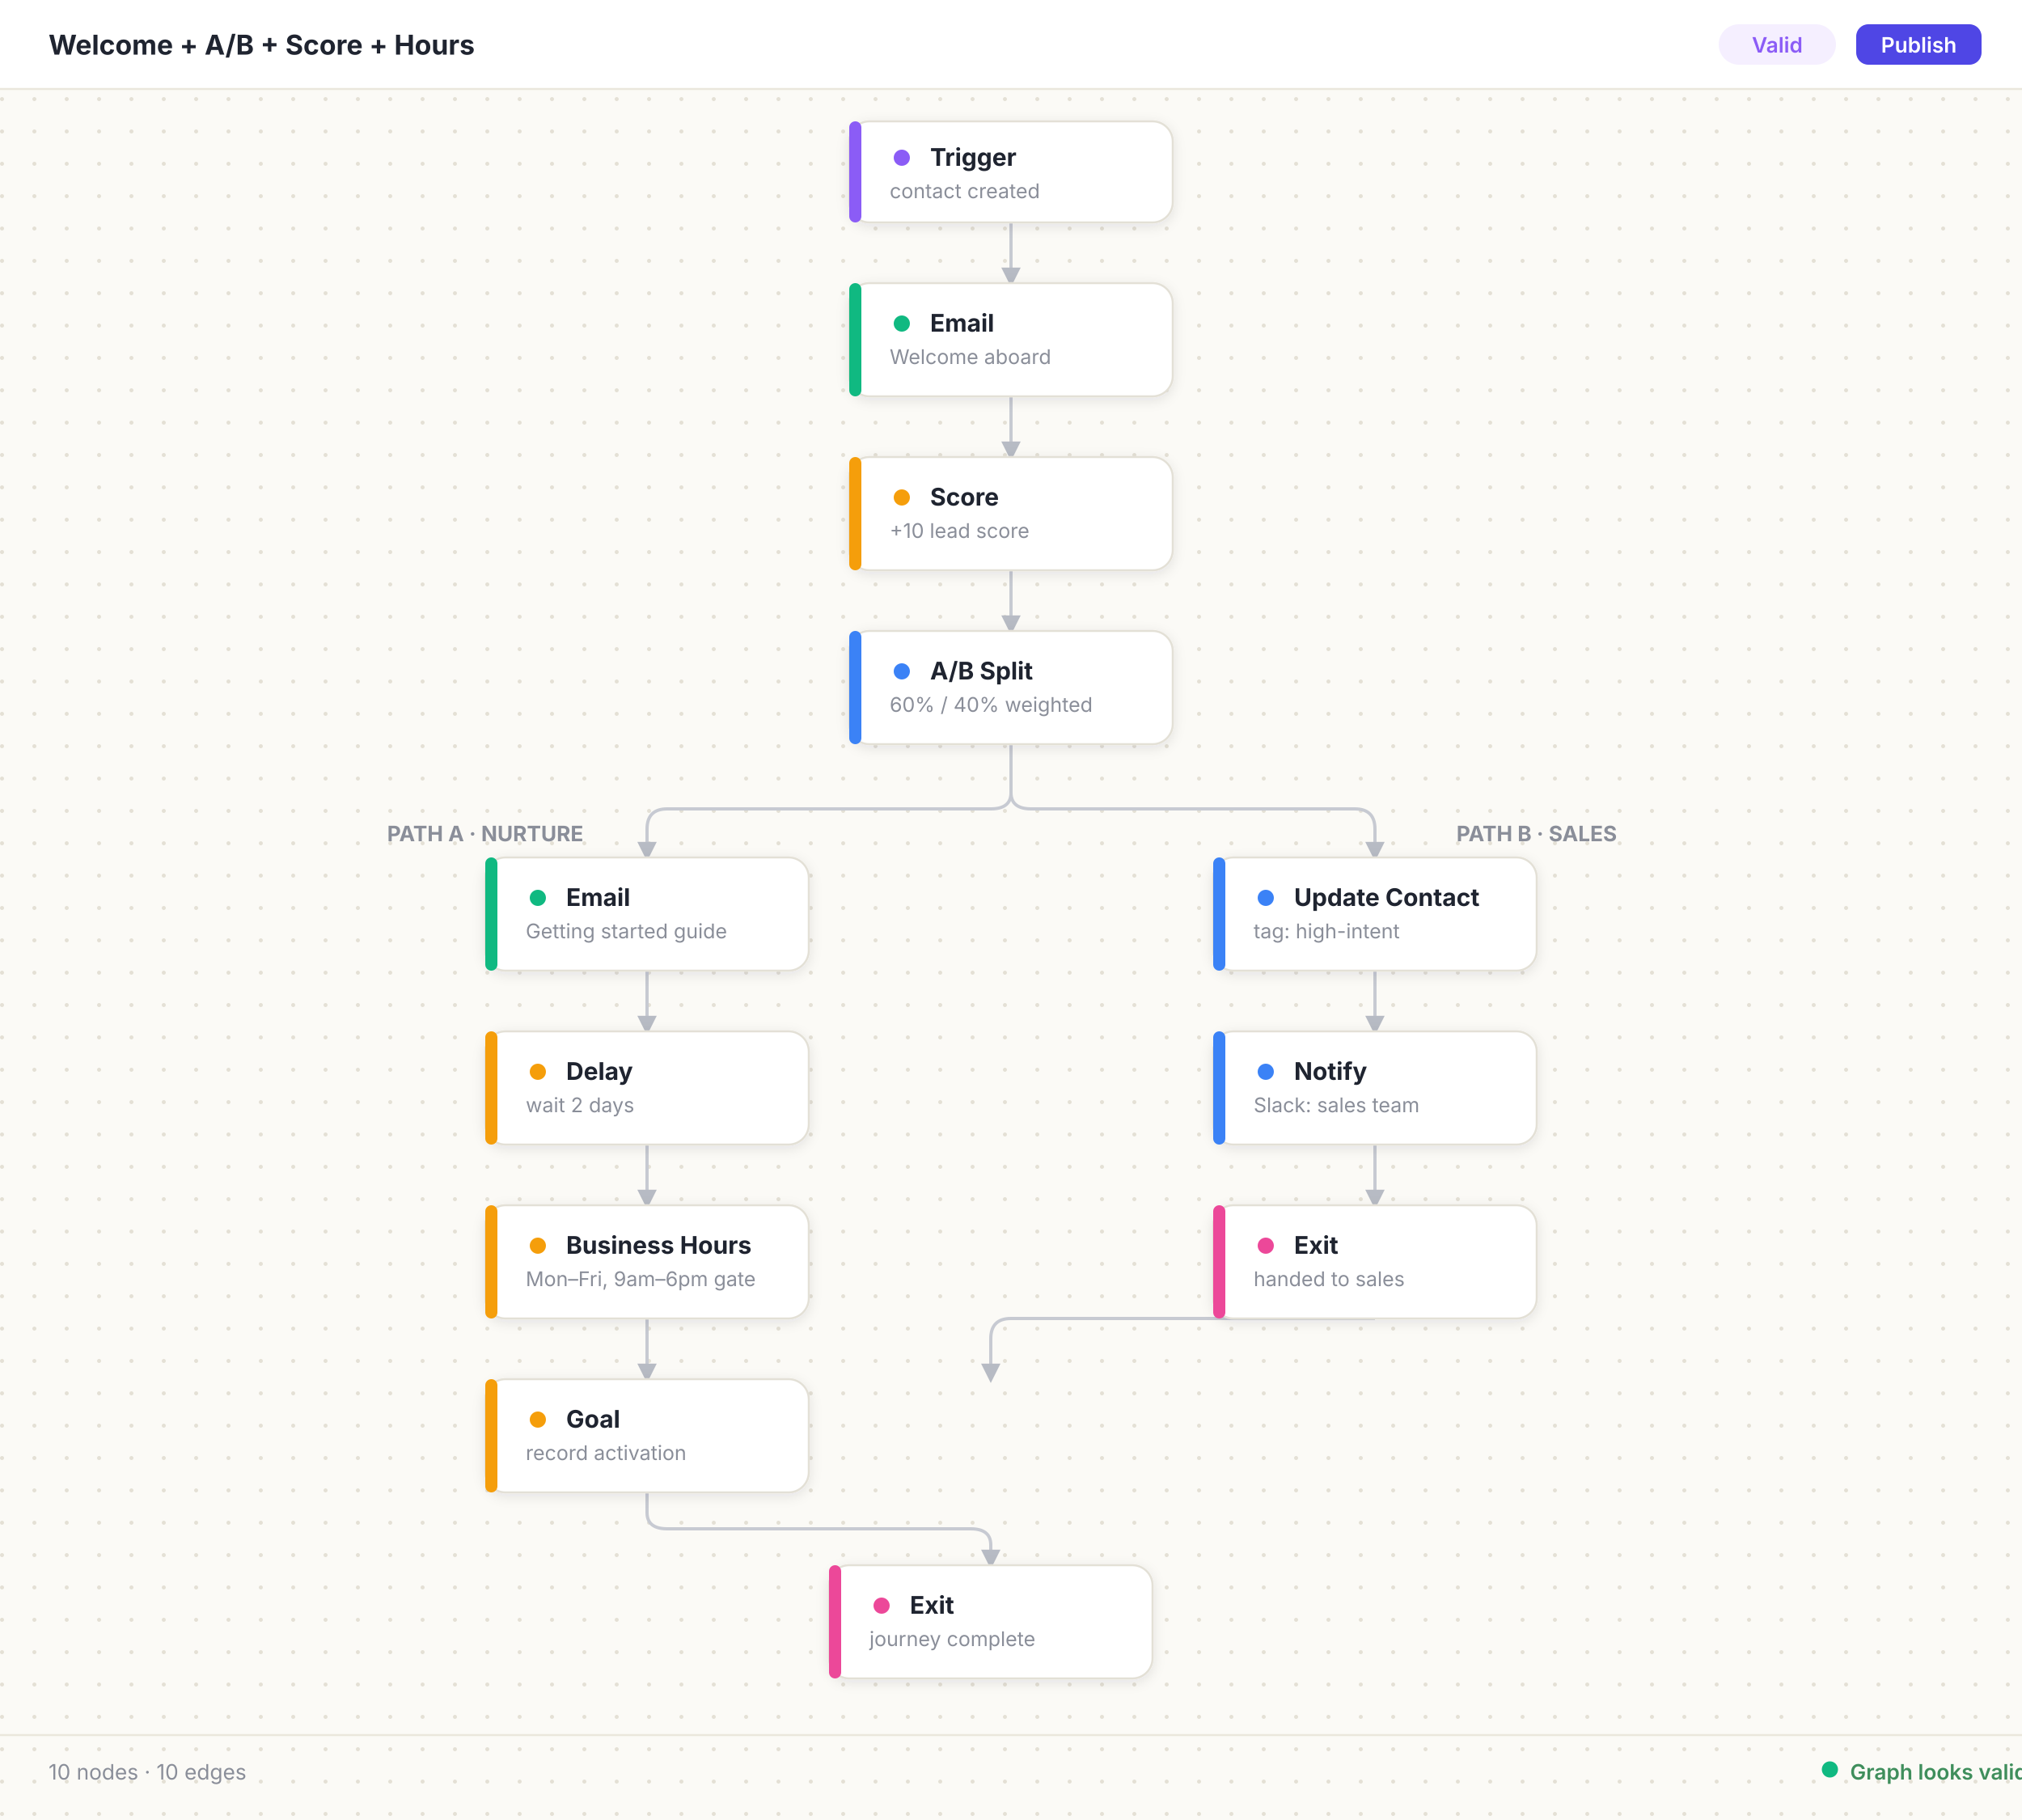
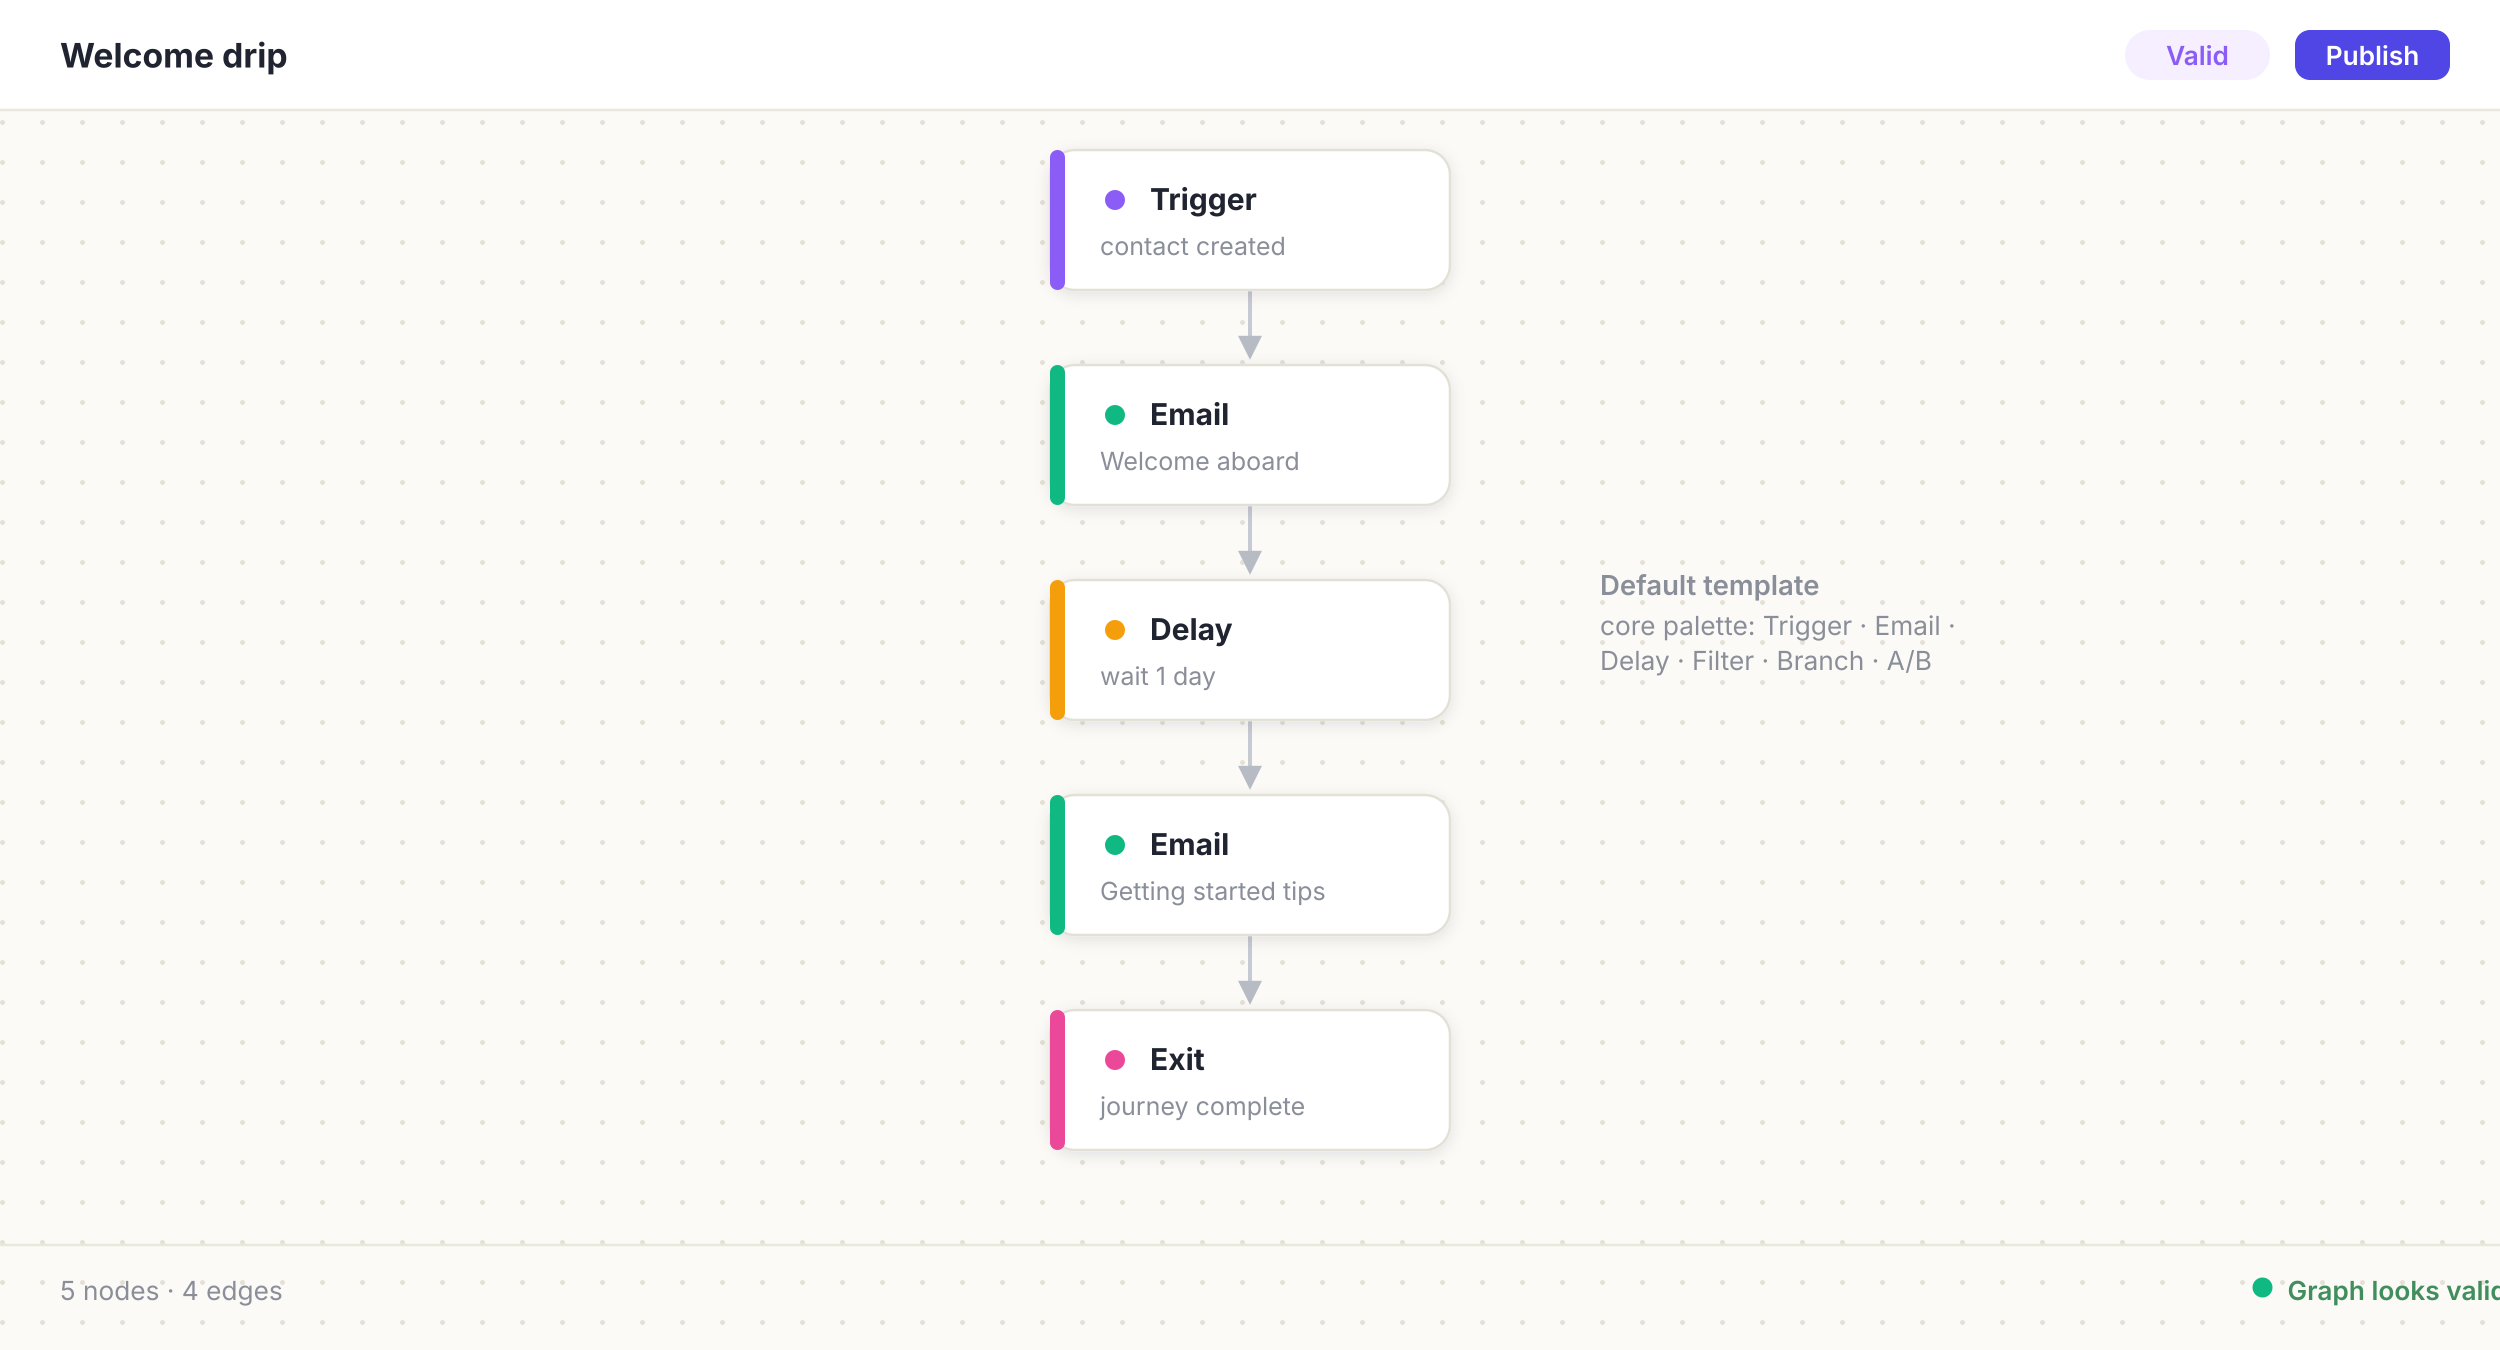
- <svg xmlns="http://www.w3.org/2000/svg" viewBox="0 0 1000 900" font-family="-apple-system, 'Segoe UI', Inter, Helvetica, Arial, sans-serif">
+ <svg xmlns="http://www.w3.org/2000/svg" viewBox="0 0 1000 540" font-family="-apple-system, 'Segoe UI', Inter, Helvetica, Arial, sans-serif">
  <defs>
    <pattern id="dots2" width="16" height="16" patternUnits="userSpaceOnUse">
      <circle cx="1" cy="1" r="1" fill="#E4E0D5" />
    </pattern>
    <filter id="soft2" x="-30%" y="-30%" width="160%" height="160%">
      <feDropShadow dx="0" dy="1.5" stdDeviation="3" flood-color="#1F2430" flood-opacity="0.10" />
    </filter>
    <marker id="arrow2" viewBox="0 0 10 10" refX="8" refY="5" markerWidth="6" markerHeight="6" orient="auto-start-reverse">
      <path d="M0,0 L10,5 L0,10 z" fill="#B7BBC4" />
    </marker>
  </defs>
-   <rect width="1000" height="900" fill="#FBFAF6" />
-   <rect width="1000" height="900" fill="url(#dots2)" />
+   <rect width="1000" height="540" fill="#FBFAF6" />
+   <rect width="1000" height="540" fill="url(#dots2)" />
  <rect x="0" y="0" width="1000" height="44" fill="#FFFFFF" />
  <line x1="0" y1="44" x2="1000" y2="44" stroke="#EAE7DC" />
-   <text x="24" y="27" font-size="13.5" font-weight="700" fill="#1F2430">Welcome + A/B + Score + Hours</text>
+   <text x="24" y="27" font-size="13.5" font-weight="700" fill="#1F2430">Welcome drip</text>
  <rect x="850" y="12" width="58" height="20" rx="10" fill="#F5EFFF" />
  <text x="879" y="26" font-size="10.5" fill="#8B5CF6" text-anchor="middle" font-weight="600">Valid</text>
  <rect x="918" y="12" width="62" height="20" rx="6" fill="#4F46E5" />
  <text x="949" y="26" font-size="10.5" fill="#FFFFFF" text-anchor="middle" font-weight="600">Publish</text>
  <g stroke="#C7CAD2" stroke-width="1.6" fill="none">
-     <path d="M500,110 V140" marker-end="url(#arrow2)" />
-     <path d="M500,196 V226" marker-end="url(#arrow2)" />
-     <path d="M500,282 V312" marker-end="url(#arrow2)" />
-     <path d="M500,368 V392 Q500,400 490,400 H330 Q320,400 320,410 V424" marker-end="url(#arrow2)" />
-     <path d="M500,368 V392 Q500,400 510,400 H670 Q680,400 680,410 V424" marker-end="url(#arrow2)" />
-     <path d="M320,480 V510" marker-end="url(#arrow2)" />
-     <path d="M680,480 V510" marker-end="url(#arrow2)" />
-     <path d="M320,566 V596" marker-end="url(#arrow2)" />
-     <path d="M680,566 V596" marker-end="url(#arrow2)" />
-     <path d="M320,652 V682" marker-end="url(#arrow2)" />
-     <path d="M680,652 H500 Q490,652 490,662 V682" marker-end="url(#arrow2)" />
-     <path d="M320,738 V748 Q320,756 330,756 H480 Q490,756 490,764 V774" marker-end="url(#arrow2)" />
+     <path d="M500,116 V142" marker-end="url(#arrow2)" />
+     <path d="M500,202 V228" marker-end="url(#arrow2)" />
+     <path d="M500,288 V314" marker-end="url(#arrow2)" />
+     <path d="M500,374 V400" marker-end="url(#arrow2)" />
  </g>
  <g filter="url(#soft2)">
-     <rect x="420" y="60" width="160" height="50" rx="10" fill="#FFFFFF" stroke="#E3E0D6" />
+     <rect x="420" y="60" width="160" height="56" rx="10" fill="#FFFFFF" stroke="#E3E0D6" />
  </g>
-   <rect x="420" y="60" width="6" height="50" rx="3" fill="#8B5CF6" />
-   <circle cx="446" cy="78" r="4" fill="#8B5CF6" />
-   <text x="460" y="82" font-size="12" font-weight="700" fill="#1F2430">Trigger</text>
-   <text x="440" y="98" font-size="10" fill="#8A8E99">contact created</text>
+   <rect x="420" y="60" width="6" height="56" rx="3" fill="#8B5CF6" />
+   <circle cx="446" cy="80" r="4" fill="#8B5CF6" />
+   <text x="460" y="84" font-size="12" font-weight="700" fill="#1F2430">Trigger</text>
+   <text x="440" y="102" font-size="10" fill="#8A8E99">contact created</text>
  <g filter="url(#soft2)">
-     <rect x="420" y="140" width="160" height="56" rx="10" fill="#FFFFFF" stroke="#E3E0D6" />
+     <rect x="420" y="146" width="160" height="56" rx="10" fill="#FFFFFF" stroke="#E3E0D6" />
  </g>
-   <rect x="420" y="140" width="6" height="56" rx="3" fill="#10B981" />
-   <circle cx="446" cy="160" r="4" fill="#10B981" />
-   <text x="460" y="164" font-size="12" font-weight="700" fill="#1F2430">Email</text>
-   <text x="440" y="180" font-size="10" fill="#8A8E99">Welcome aboard</text>
+   <rect x="420" y="146" width="6" height="56" rx="3" fill="#10B981" />
+   <circle cx="446" cy="166" r="4" fill="#10B981" />
+   <text x="460" y="170" font-size="12" font-weight="700" fill="#1F2430">Email</text>
+   <text x="440" y="188" font-size="10" fill="#8A8E99">Welcome aboard</text>
  <g filter="url(#soft2)">
-     <rect x="420" y="226" width="160" height="56" rx="10" fill="#FFFFFF" stroke="#E3E0D6" />
+     <rect x="420" y="232" width="160" height="56" rx="10" fill="#FFFFFF" stroke="#E3E0D6" />
  </g>
-   <rect x="420" y="226" width="6" height="56" rx="3" fill="#F59E0B" />
-   <circle cx="446" cy="246" r="4" fill="#F59E0B" />
-   <text x="460" y="250" font-size="12" font-weight="700" fill="#1F2430">Score</text>
-   <text x="440" y="266" font-size="10" fill="#8A8E99">+10 lead score</text>
+   <rect x="420" y="232" width="6" height="56" rx="3" fill="#F59E0B" />
+   <circle cx="446" cy="252" r="4" fill="#F59E0B" />
+   <text x="460" y="256" font-size="12" font-weight="700" fill="#1F2430">Delay</text>
+   <text x="440" y="274" font-size="10" fill="#8A8E99">wait 1 day</text>
  <g filter="url(#soft2)">
-     <rect x="420" y="312" width="160" height="56" rx="10" fill="#FFFFFF" stroke="#E3E0D6" />
+     <rect x="420" y="318" width="160" height="56" rx="10" fill="#FFFFFF" stroke="#E3E0D6" />
  </g>
-   <rect x="420" y="312" width="6" height="56" rx="3" fill="#3B82F6" />
-   <circle cx="446" cy="332" r="4" fill="#3B82F6" />
-   <text x="460" y="336" font-size="12" font-weight="700" fill="#1F2430">A/B Split</text>
-   <text x="440" y="352" font-size="10" fill="#8A8E99">60% / 40% weighted</text>
-   <text x="240" y="416" font-size="10.5" font-weight="700" fill="#8A8E99" text-anchor="middle">PATH A · NURTURE</text>
+   <rect x="420" y="318" width="6" height="56" rx="3" fill="#10B981" />
+   <circle cx="446" cy="338" r="4" fill="#10B981" />
+   <text x="460" y="342" font-size="12" font-weight="700" fill="#1F2430">Email</text>
+   <text x="440" y="360" font-size="10" fill="#8A8E99">Getting started tips</text>
  <g filter="url(#soft2)">
-     <rect x="240" y="424" width="160" height="56" rx="10" fill="#FFFFFF" stroke="#E3E0D6" />
+     <rect x="420" y="404" width="160" height="56" rx="10" fill="#FFFFFF" stroke="#E3E0D6" />
  </g>
-   <rect x="240" y="424" width="6" height="56" rx="3" fill="#10B981" />
-   <circle cx="266" cy="444" r="4" fill="#10B981" />
-   <text x="280" y="448" font-size="12" font-weight="700" fill="#1F2430">Email</text>
-   <text x="260" y="464" font-size="10" fill="#8A8E99">Getting started guide</text>
-   <g filter="url(#soft2)">
-     <rect x="240" y="510" width="160" height="56" rx="10" fill="#FFFFFF" stroke="#E3E0D6" />
-   </g>
-   <rect x="240" y="510" width="6" height="56" rx="3" fill="#F59E0B" />
-   <circle cx="266" cy="530" r="4" fill="#F59E0B" />
-   <text x="280" y="534" font-size="12" font-weight="700" fill="#1F2430">Delay</text>
-   <text x="260" y="550" font-size="10" fill="#8A8E99">wait 2 days</text>
-   <g filter="url(#soft2)">
-     <rect x="240" y="596" width="160" height="56" rx="10" fill="#FFFFFF" stroke="#E3E0D6" />
-   </g>
-   <rect x="240" y="596" width="6" height="56" rx="3" fill="#F59E0B" />
-   <circle cx="266" cy="616" r="4" fill="#F59E0B" />
-   <text x="280" y="620" font-size="12" font-weight="700" fill="#1F2430">Business Hours</text>
-   <text x="260" y="636" font-size="10" fill="#8A8E99">Mon–Fri, 9am–6pm gate</text>
-   <g filter="url(#soft2)">
-     <rect x="240" y="682" width="160" height="56" rx="10" fill="#FFFFFF" stroke="#E3E0D6" />
-   </g>
-   <rect x="240" y="682" width="6" height="56" rx="3" fill="#F59E0B" />
-   <circle cx="266" cy="702" r="4" fill="#F59E0B" />
-   <text x="280" y="706" font-size="12" font-weight="700" fill="#1F2430">Goal</text>
-   <text x="260" y="722" font-size="10" fill="#8A8E99">record activation</text>
-   <text x="760" y="416" font-size="10.5" font-weight="700" fill="#8A8E99" text-anchor="middle">PATH B · SALES</text>
-   <g filter="url(#soft2)">
-     <rect x="600" y="424" width="160" height="56" rx="10" fill="#FFFFFF" stroke="#E3E0D6" />
-   </g>
-   <rect x="600" y="424" width="6" height="56" rx="3" fill="#3B82F6" />
-   <circle cx="626" cy="444" r="4" fill="#3B82F6" />
-   <text x="640" y="448" font-size="12" font-weight="700" fill="#1F2430">Update Contact</text>
-   <text x="620" y="464" font-size="10" fill="#8A8E99">tag: high-intent</text>
-   <g filter="url(#soft2)">
-     <rect x="600" y="510" width="160" height="56" rx="10" fill="#FFFFFF" stroke="#E3E0D6" />
-   </g>
-   <rect x="600" y="510" width="6" height="56" rx="3" fill="#3B82F6" />
-   <circle cx="626" cy="530" r="4" fill="#3B82F6" />
-   <text x="640" y="534" font-size="12" font-weight="700" fill="#1F2430">Notify</text>
-   <text x="620" y="550" font-size="10" fill="#8A8E99">Slack: sales team</text>
-   <g filter="url(#soft2)">
-     <rect x="600" y="596" width="160" height="56" rx="10" fill="#FFFFFF" stroke="#E3E0D6" />
-   </g>
-   <rect x="600" y="596" width="6" height="56" rx="3" fill="#EC4899" />
-   <circle cx="626" cy="616" r="4" fill="#EC4899" />
-   <text x="640" y="620" font-size="12" font-weight="700" fill="#1F2430">Exit</text>
-   <text x="620" y="636" font-size="10" fill="#8A8E99">handed to sales</text>
-   <g filter="url(#soft2)">
-     <rect x="410" y="774" width="160" height="56" rx="10" fill="#FFFFFF" stroke="#E3E0D6" />
-   </g>
-   <rect x="410" y="774" width="6" height="56" rx="3" fill="#EC4899" />
-   <circle cx="436" cy="794" r="4" fill="#EC4899" />
-   <text x="450" y="798" font-size="12" font-weight="700" fill="#1F2430">Exit</text>
-   <text x="430" y="814" font-size="10" fill="#8A8E99">journey complete</text>
-   <line x1="0" y1="858" x2="1000" y2="858" stroke="#EAE7DC" />
-   <text x="24" y="880" font-size="10.5" fill="#8A8E99">10 nodes · 10 edges</text>
-   <circle cx="905" cy="875" r="4" fill="#10B981" />
-   <text x="915" y="880" font-size="10.5" fill="#3F8E5C" font-weight="600">Graph looks valid</text>
+   <rect x="420" y="404" width="6" height="56" rx="3" fill="#EC4899" />
+   <circle cx="446" cy="424" r="4" fill="#EC4899" />
+   <text x="460" y="428" font-size="12" font-weight="700" fill="#1F2430">Exit</text>
+   <text x="440" y="446" font-size="10" fill="#8A8E99">journey complete</text>
+   <text x="640" y="238" font-size="11" font-weight="600" fill="#8A8E99">Default template</text>
+   <text x="640" y="254" font-size="10.5" fill="#8A8E99">core palette: Trigger · Email ·</text>
+   <text x="640" y="268" font-size="10.5" fill="#8A8E99">Delay · Filter · Branch · A/B</text>
+   <line x1="0" y1="498" x2="1000" y2="498" stroke="#EAE7DC" />
+   <text x="24" y="520" font-size="10.5" fill="#8A8E99">5 nodes · 4 edges</text>
+   <circle cx="905" cy="515" r="4" fill="#10B981" />
+   <text x="915" y="520" font-size="10.5" fill="#3F8E5C" font-weight="600">Graph looks valid</text>
</svg>
